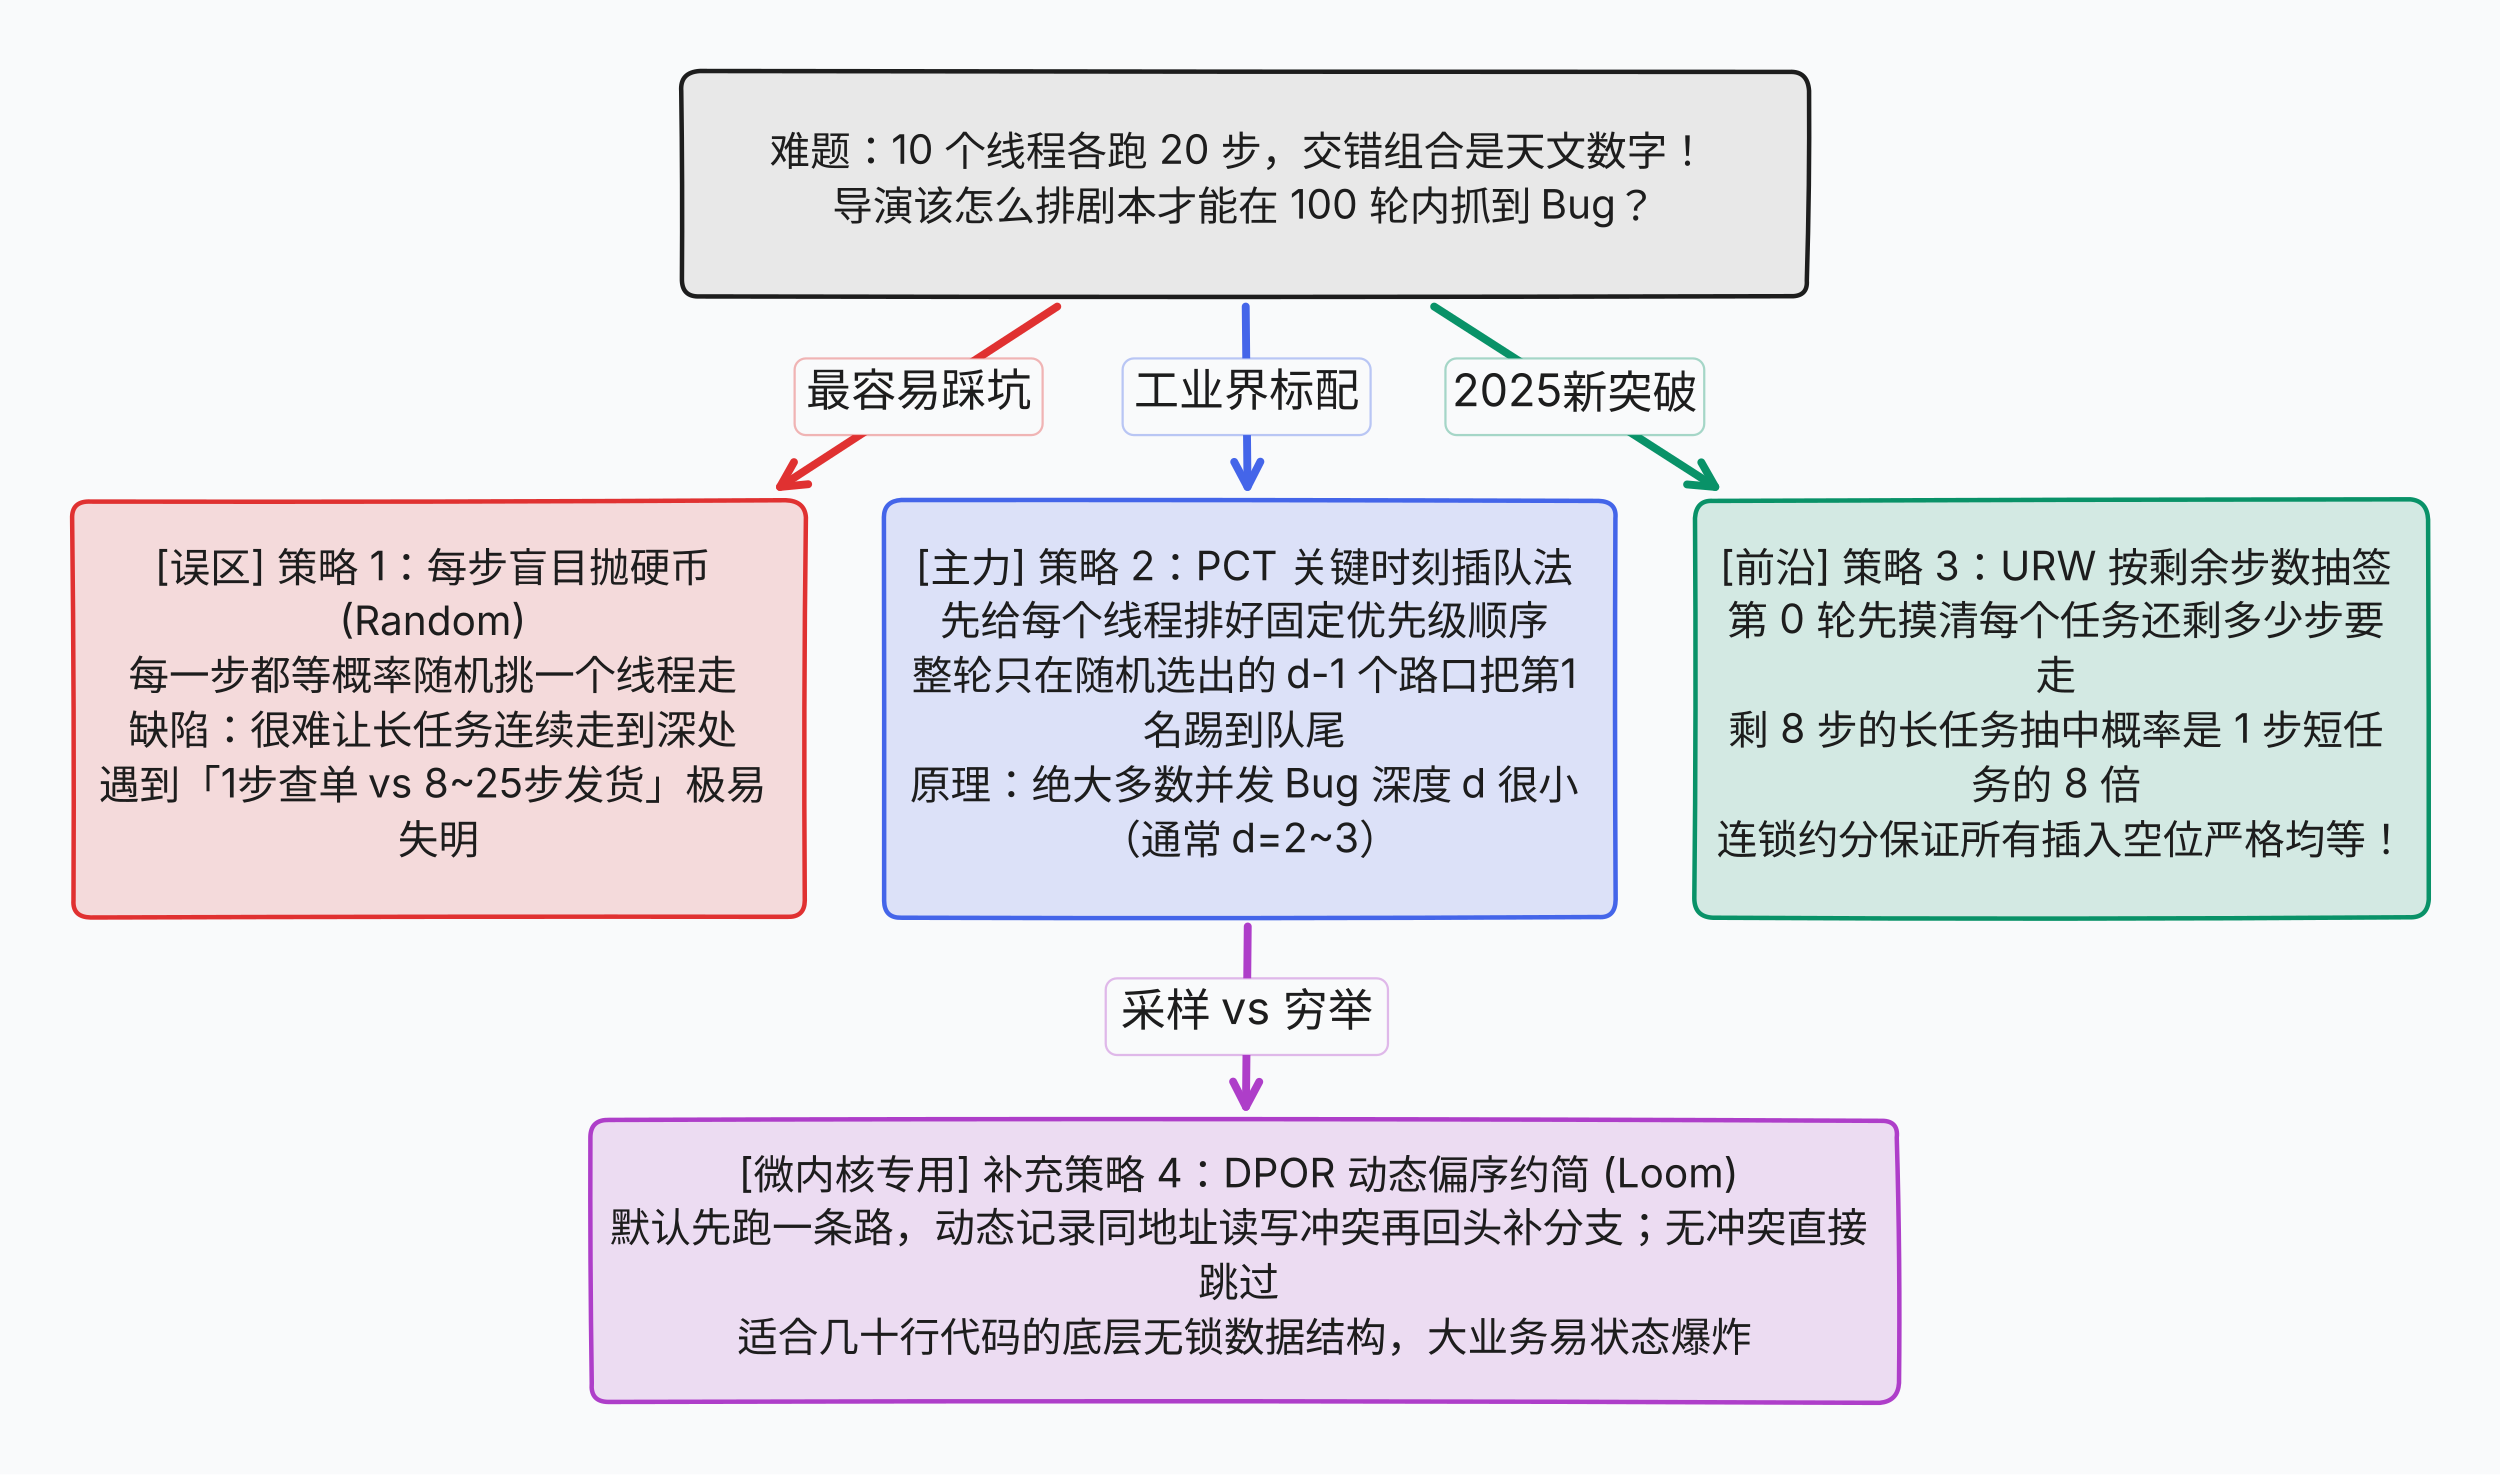
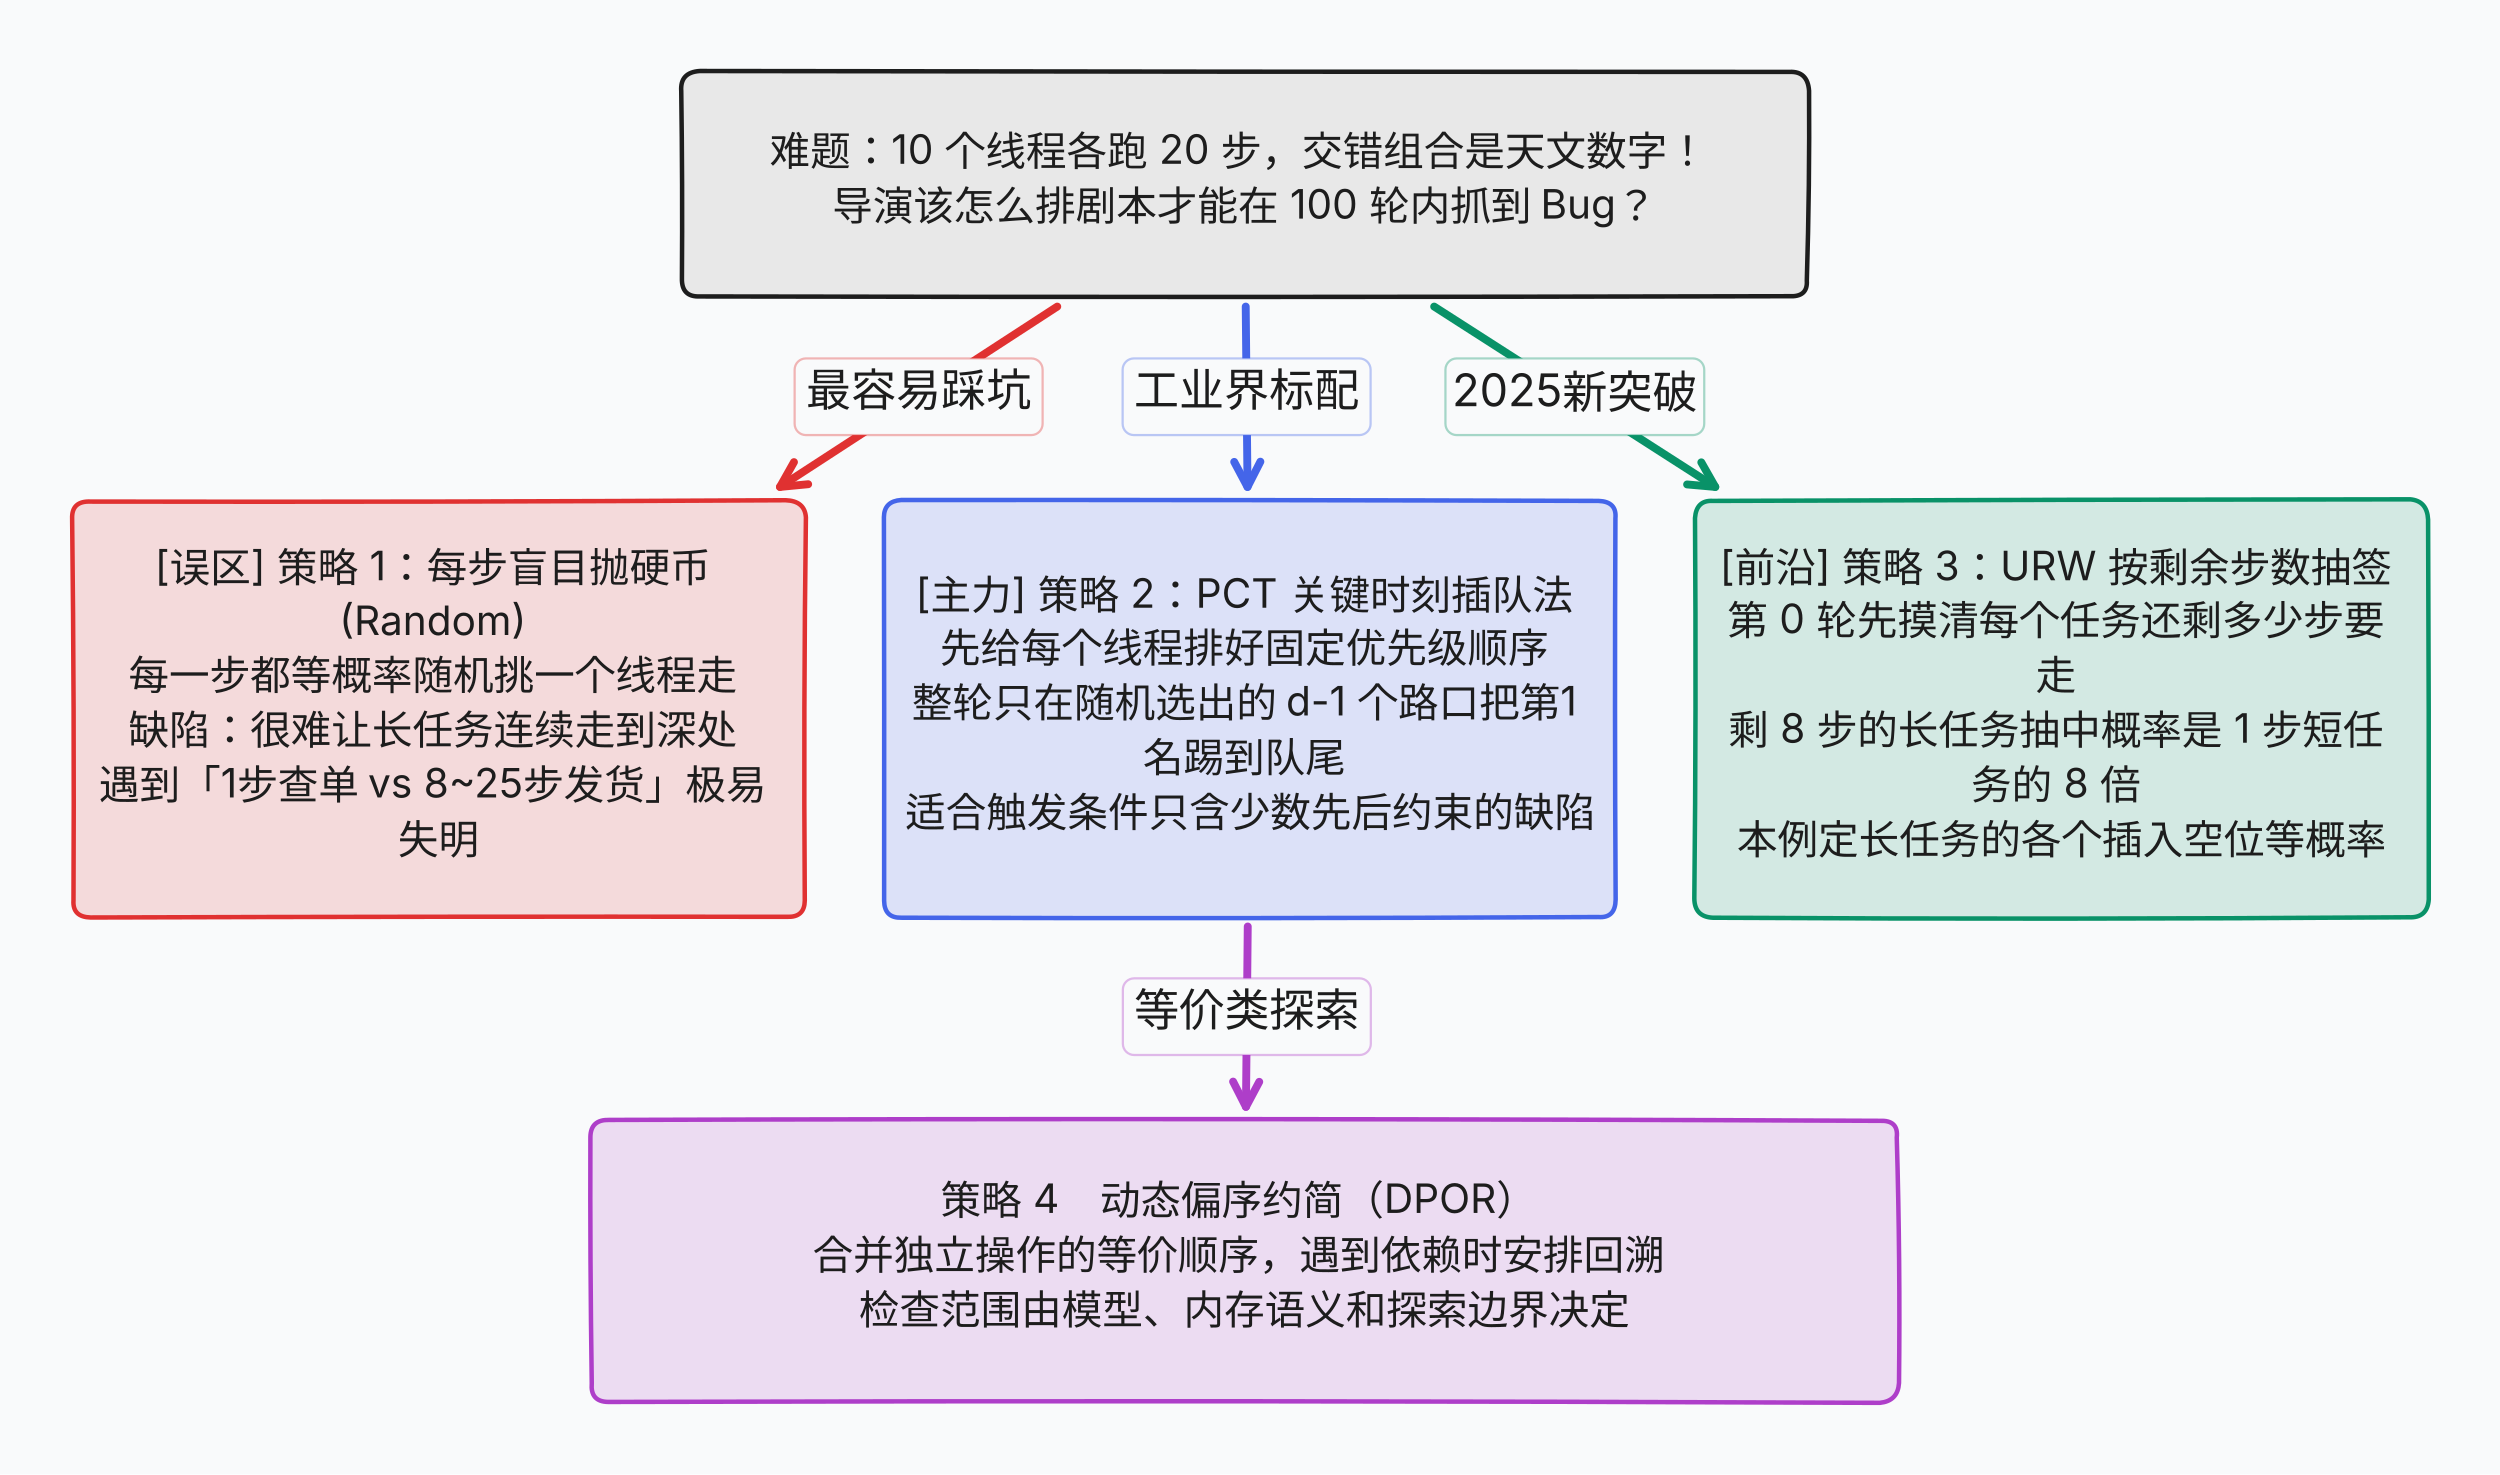
<svg xmlns="http://www.w3.org/2000/svg" width="1109" height="654" viewBox="-2.0 -12.0 1109 654">
  <rect x="-2.0" y="-12.0" width="1109" height="654" fill="#f9fafb" />
  <g data-shape-id="shape:problem">
    <path d="M 308.4 19.5 Q 550.0 19.9 791.8 19.9 Q 799.9 19.5 800.5 28.3 Q 800.8 70.0 799.5 112.5 Q 800.0 119.9 791.5 119.4 Q 550.0 120.0 308.4 119.5 Q 300.3 119.8 300.5 111.5 Q 300.8 70.0 300.2 28.4 Q 299.6 20.1 308.4 19.5" fill="#e8e8e8" stroke="#1d1d1d" stroke-width="2" stroke-linecap="round" stroke-linejoin="round" />
    <text fill="#1d1d1d" font-family="&quot;Chalkboard SE&quot;, &quot;Comic Sans MS&quot;, &quot;Bradley Hand&quot;, Inter, -apple-system, BlinkMacSystemFont, &quot;PingFang SC&quot;, &quot;Microsoft YaHei&quot;, sans-serif" font-size="18.0" text-anchor="middle">
      <tspan x="550.0" y="61.5">难题：10 个线程各跑 20 步，交错组合是天文数字！</tspan>
      <tspan x="550.0" y="85.8">导演该怎么排剧本才能在 100 轮内抓到 Bug？</tspan>
    </text>
  </g>
  <g data-shape-id="shape:naive_rand">
    <path d="M 38.3 210.5 Q 192.5 210.8 346.5 209.9 Q 355.0 210.2 355.5 217.5 Q 354.4 302.5 355.0 387.5 Q 354.9 395.0 347.2 394.7 Q 192.5 394.5 38.2 395.0 Q 30.1 394.8 30.6 387.4 Q 31.0 302.5 30.0 218.1 Q 29.7 210.1 38.3 210.5" fill="#f4dadb" stroke="#e03131" stroke-width="2" stroke-linecap="round" stroke-linejoin="round" />
    <text fill="#1d1d1d" font-family="&quot;Chalkboard SE&quot;, &quot;Comic Sans MS&quot;, &quot;Bradley Hand&quot;, Inter, -apple-system, BlinkMacSystemFont, &quot;PingFang SC&quot;, &quot;Microsoft YaHei&quot;, sans-serif" font-size="18.0" text-anchor="middle">
      <tspan x="192.5" y="245.4">[误区] 策略 1：每步盲目抛硬币</tspan>
      <tspan x="192.5" y="269.7">(Random)</tspan>
      <tspan x="192.5" y="294.0">每一步都等概率随机挑一个线程走</tspan>
      <tspan x="192.5" y="318.3">缺陷：很难让长任务连续走到深处</tspan>
      <tspan x="192.5" y="342.6">遇到「1步查单 vs 8~25步发货」极易</tspan>
      <tspan x="192.5" y="366.9">失明</tspan>
    </text>
  </g>
  <g data-shape-id="shape:pct_algo">
    <path d="M 397.8 209.8 Q 552.5 209.7 707.1 210.2 Q 715.3 210.5 714.6 217.9 Q 714.2 302.5 714.7 387.0 Q 714.6 395.4 707.0 394.8 Q 552.5 395.6 397.9 395.1 Q 390.3 395.3 390.2 387.6 Q 390.3 302.5 390.1 217.4 Q 390.2 210.3 397.8 209.8" fill="#dce1f8" stroke="#4465e9" stroke-width="2" stroke-linecap="round" stroke-linejoin="round" />
    <text fill="#1d1d1d" font-family="&quot;Chalkboard SE&quot;, &quot;Comic Sans MS&quot;, &quot;Bradley Hand&quot;, Inter, -apple-system, BlinkMacSystemFont, &quot;PingFang SC&quot;, &quot;Microsoft YaHei&quot;, sans-serif" font-size="18.0" text-anchor="middle">
-       <tspan x="552.5" y="245.4">[主力] 策略 2：PCT 关键时刻插队法</tspan>
-       <tspan x="552.5" y="269.7">先给每个线程排好固定优先级顺序</tspan>
-       <tspan x="552.5" y="294.0">整轮只在随机选出的 d-1 个路口把第1</tspan>
-       <tspan x="552.5" y="318.3">名踢到队尾</tspan>
-       <tspan x="552.5" y="342.6">原理：绝大多数并发 Bug 深度 d 很小</tspan>
-       <tspan x="552.5" y="366.9">（通常 d=2~3）</tspan>
+       <tspan x="552.5" y="257.6">[主力] 策略 2：PCT 关键时刻插队法</tspan>
+       <tspan x="552.5" y="281.9">先给每个线程排好固定优先级顺序</tspan>
+       <tspan x="552.5" y="306.2">整轮只在随机选出的 d-1 个路口把第1</tspan>
+       <tspan x="552.5" y="330.5">名踢到队尾</tspan>
+       <tspan x="552.5" y="354.8">适合触发条件只含少数先后约束的缺陷</tspan>
    </text>
  </g>
  <g data-shape-id="shape:urw_algo">
    <path d="M 757.8 210.2 Q 912.5 209.6 1067.2 209.5 Q 1074.7 210.2 1075.1 218.5 Q 1075.5 302.5 1075.4 387.0 Q 1074.8 395.3 1066.6 394.9 Q 912.5 396.0 757.8 395.1 Q 749.7 394.7 749.6 386.6 Q 750.5 302.5 749.9 217.8 Q 750.5 209.8 757.8 210.2" fill="#d3e9e3" stroke="#099268" stroke-width="2" stroke-linecap="round" stroke-linejoin="round" />
    <text fill="#1d1d1d" font-family="&quot;Chalkboard SE&quot;, &quot;Comic Sans MS&quot;, &quot;Bradley Hand&quot;, Inter, -apple-system, BlinkMacSystemFont, &quot;PingFang SC&quot;, &quot;Microsoft YaHei&quot;, sans-serif" font-size="18.0" text-anchor="middle">
      <tspan x="912.5" y="245.4">[前沿] 策略 3：URW 按剩余步数抽签</tspan>
      <tspan x="912.5" y="269.7">第 0 轮先摸清每个任务还剩多少步要</tspan>
      <tspan x="912.5" y="294.0">走</tspan>
      <tspan x="912.5" y="318.3">剩 8 步的长任务抽中概率是 1 步短任</tspan>
      <tspan x="912.5" y="342.6">务的 8 倍</tspan>
-       <tspan x="912.5" y="366.9">连锁约分保证所有插入空位严格均等！</tspan>
+       <tspan x="912.5" y="366.9">本例定长任务的各个插入空位等概率</tspan>
    </text>
  </g>
  <g data-shape-id="shape:dpor_algo">
    <path d="M 268.2 484.8 Q 550.0 483.9 831.8 485.2 Q 840.3 484.8 839.4 492.6 Q 841.0 547.5 840.4 601.5 Q 839.9 609.5 831.9 610.3 Q 550.0 609.1 267.8 609.9 Q 259.8 609.8 260.5 601.6 Q 259.7 547.5 259.9 492.4 Q 260.0 484.6 268.2 484.8" fill="#ecdcf2" stroke="#ae3ec9" stroke-width="2" stroke-linecap="round" stroke-linejoin="round" />
    <text fill="#1d1d1d" font-family="&quot;Chalkboard SE&quot;, &quot;Comic Sans MS&quot;, &quot;Bradley Hand&quot;, Inter, -apple-system, BlinkMacSystemFont, &quot;PingFang SC&quot;, &quot;Microsoft YaHei&quot;, sans-serif" font-size="18.0" text-anchor="middle">
-       <tspan x="550.0" y="514.7">[微内核专用] 补充策略 4：DPOR 动态偏序约简 (Loom)</tspan>
-       <tspan x="550.0" y="539.0">默认先跑一条路，动态记录同地址读写冲突再回头补分支；无冲突直接</tspan>
-       <tspan x="550.0" y="563.3">跳过</tspan>
-       <tspan x="550.0" y="587.6">适合几十行代码的底层无锁数据结构，大业务易状态爆炸</tspan>
+       <tspan x="550.0" y="526.9">策略 4　动态偏序约简（DPOR）</tspan>
+       <tspan x="550.0" y="551.2">合并独立操作的等价顺序，遇到依赖时安排回溯</tspan>
+       <tspan x="550.0" y="575.5">检查范围由模型、内存语义和探索边界决定</tspan>
    </text>
  </g>
  <g data-shape-id="shape:a1">
    <path d="M 467.0 124.0 L 344.0 204.0" fill="none" stroke="#e03131" stroke-width="3.5" stroke-linecap="round" stroke-linejoin="round" />
    <path d="M 350.2 193.0 L 344.0 204.0 L 356.5 202.8" fill="none" stroke="#e03131" stroke-width="3.5" stroke-linecap="round" stroke-linejoin="round" />
    <rect x="350.5" y="147.0" width="110.0" height="34.0" rx="5" fill="#f9fafb" stroke="#e03131" stroke-width="1" stroke-opacity="0.35" />
    <text fill="#1d1d1d" font-family="&quot;Chalkboard SE&quot;, &quot;Comic Sans MS&quot;, &quot;Bradley Hand&quot;, Inter, -apple-system, BlinkMacSystemFont, &quot;PingFang SC&quot;, &quot;Microsoft YaHei&quot;, sans-serif" font-size="20.0" text-anchor="middle">
      <tspan x="405.5" y="168.2">最容易踩坑</tspan>
    </text>
  </g>
  <g data-shape-id="shape:a2">
    <path d="M 550.6 124.0 L 551.4 204.0" fill="none" stroke="#4465e9" stroke-width="3.5" stroke-linecap="round" stroke-linejoin="round" />
    <path d="M 545.5 192.9 L 551.4 204.0 L 557.1 192.8" fill="none" stroke="#4465e9" stroke-width="3.5" stroke-linecap="round" stroke-linejoin="round" />
    <rect x="496.0" y="147.0" width="110.0" height="34.0" rx="5" fill="#f9fafb" stroke="#4465e9" stroke-width="1" stroke-opacity="0.35" />
    <text fill="#1d1d1d" font-family="&quot;Chalkboard SE&quot;, &quot;Comic Sans MS&quot;, &quot;Bradley Hand&quot;, Inter, -apple-system, BlinkMacSystemFont, &quot;PingFang SC&quot;, &quot;Microsoft YaHei&quot;, sans-serif" font-size="20.0" text-anchor="middle">
      <tspan x="551.0" y="168.2">工业界标配</tspan>
    </text>
  </g>
  <g data-shape-id="shape:a3">
    <path d="M 634.2 124.0 L 758.9 204.0" fill="none" stroke="#099268" stroke-width="3.5" stroke-linecap="round" stroke-linejoin="round" />
    <path d="M 746.4 202.9 L 758.9 204.0 L 752.7 193.1" fill="none" stroke="#099268" stroke-width="3.5" stroke-linecap="round" stroke-linejoin="round" />
    <rect x="639.2" y="147.0" width="114.8" height="34.0" rx="5" fill="#f9fafb" stroke="#099268" stroke-width="1" stroke-opacity="0.35" />
    <text fill="#1d1d1d" font-family="&quot;Chalkboard SE&quot;, &quot;Comic Sans MS&quot;, &quot;Bradley Hand&quot;, Inter, -apple-system, BlinkMacSystemFont, &quot;PingFang SC&quot;, &quot;Microsoft YaHei&quot;, sans-serif" font-size="20.0" text-anchor="middle">
      <tspan x="696.6" y="168.2">2025新突破</tspan>
    </text>
  </g>
  <g data-shape-id="shape:a4">
    <path d="M 551.5 399.0 L 550.7 479.0" fill="none" stroke="#ae3ec9" stroke-width="3.5" stroke-linecap="round" stroke-linejoin="round" />
    <path d="M 545.0 467.8 L 550.7 479.0 L 556.6 467.9" fill="none" stroke="#ae3ec9" stroke-width="3.5" stroke-linecap="round" stroke-linejoin="round" />
-     <rect x="488.5" y="422.0" width="125.2" height="34.0" rx="5" fill="#f9fafb" stroke="#ae3ec9" stroke-width="1" stroke-opacity="0.35" />
+     <rect x="496.1" y="422.0" width="110.0" height="34.0" rx="5" fill="#f9fafb" stroke="#ae3ec9" stroke-width="1" stroke-opacity="0.35" />
    <text fill="#1d1d1d" font-family="&quot;Chalkboard SE&quot;, &quot;Comic Sans MS&quot;, &quot;Bradley Hand&quot;, Inter, -apple-system, BlinkMacSystemFont, &quot;PingFang SC&quot;, &quot;Microsoft YaHei&quot;, sans-serif" font-size="20.0" text-anchor="middle">
-       <tspan x="551.1" y="443.2">采样 vs 穷举</tspan>
+       <tspan x="551.1" y="443.2">等价类探索</tspan>
    </text>
  </g>
</svg>
